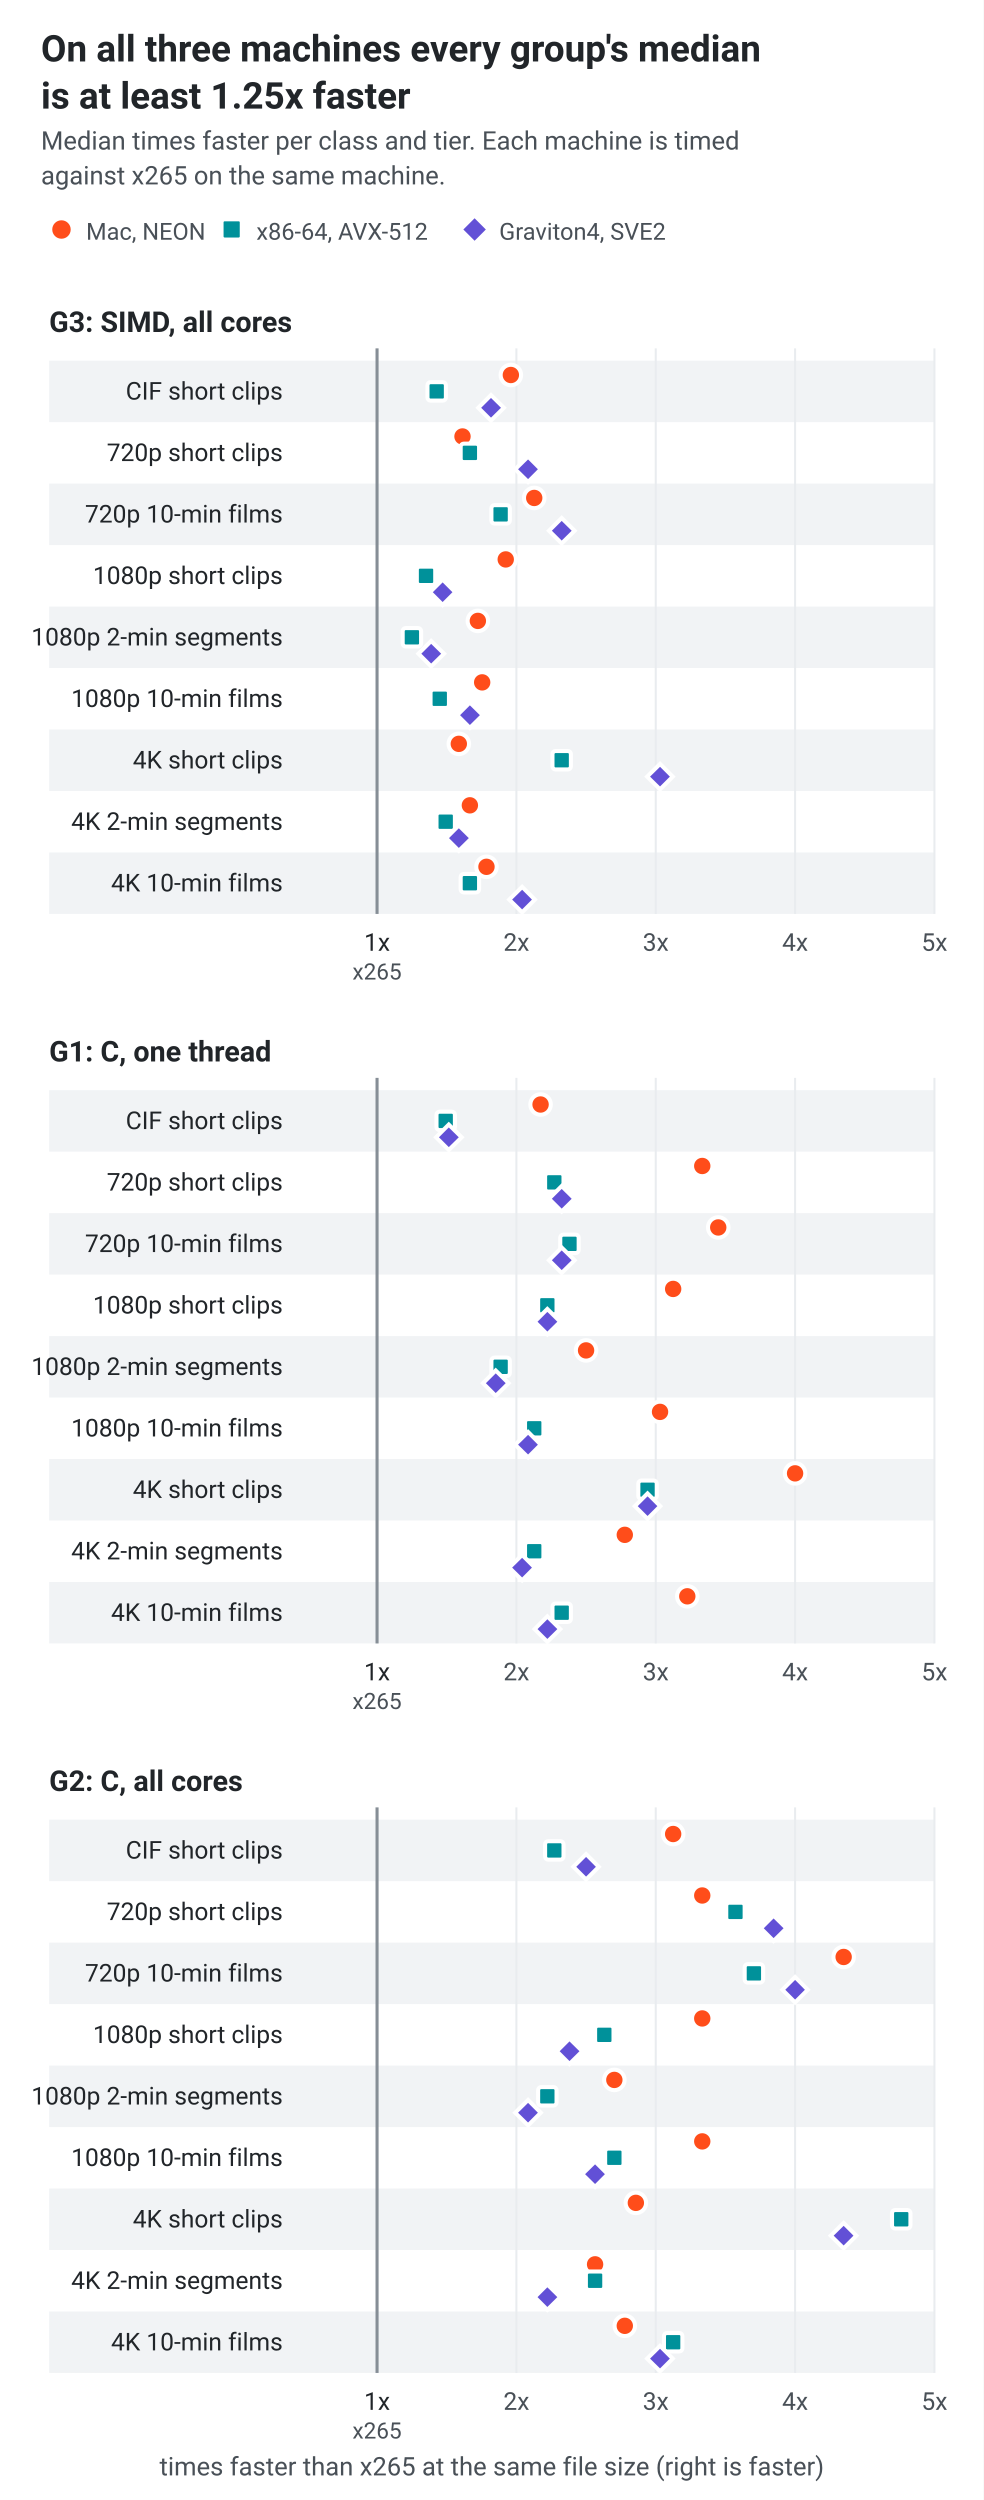
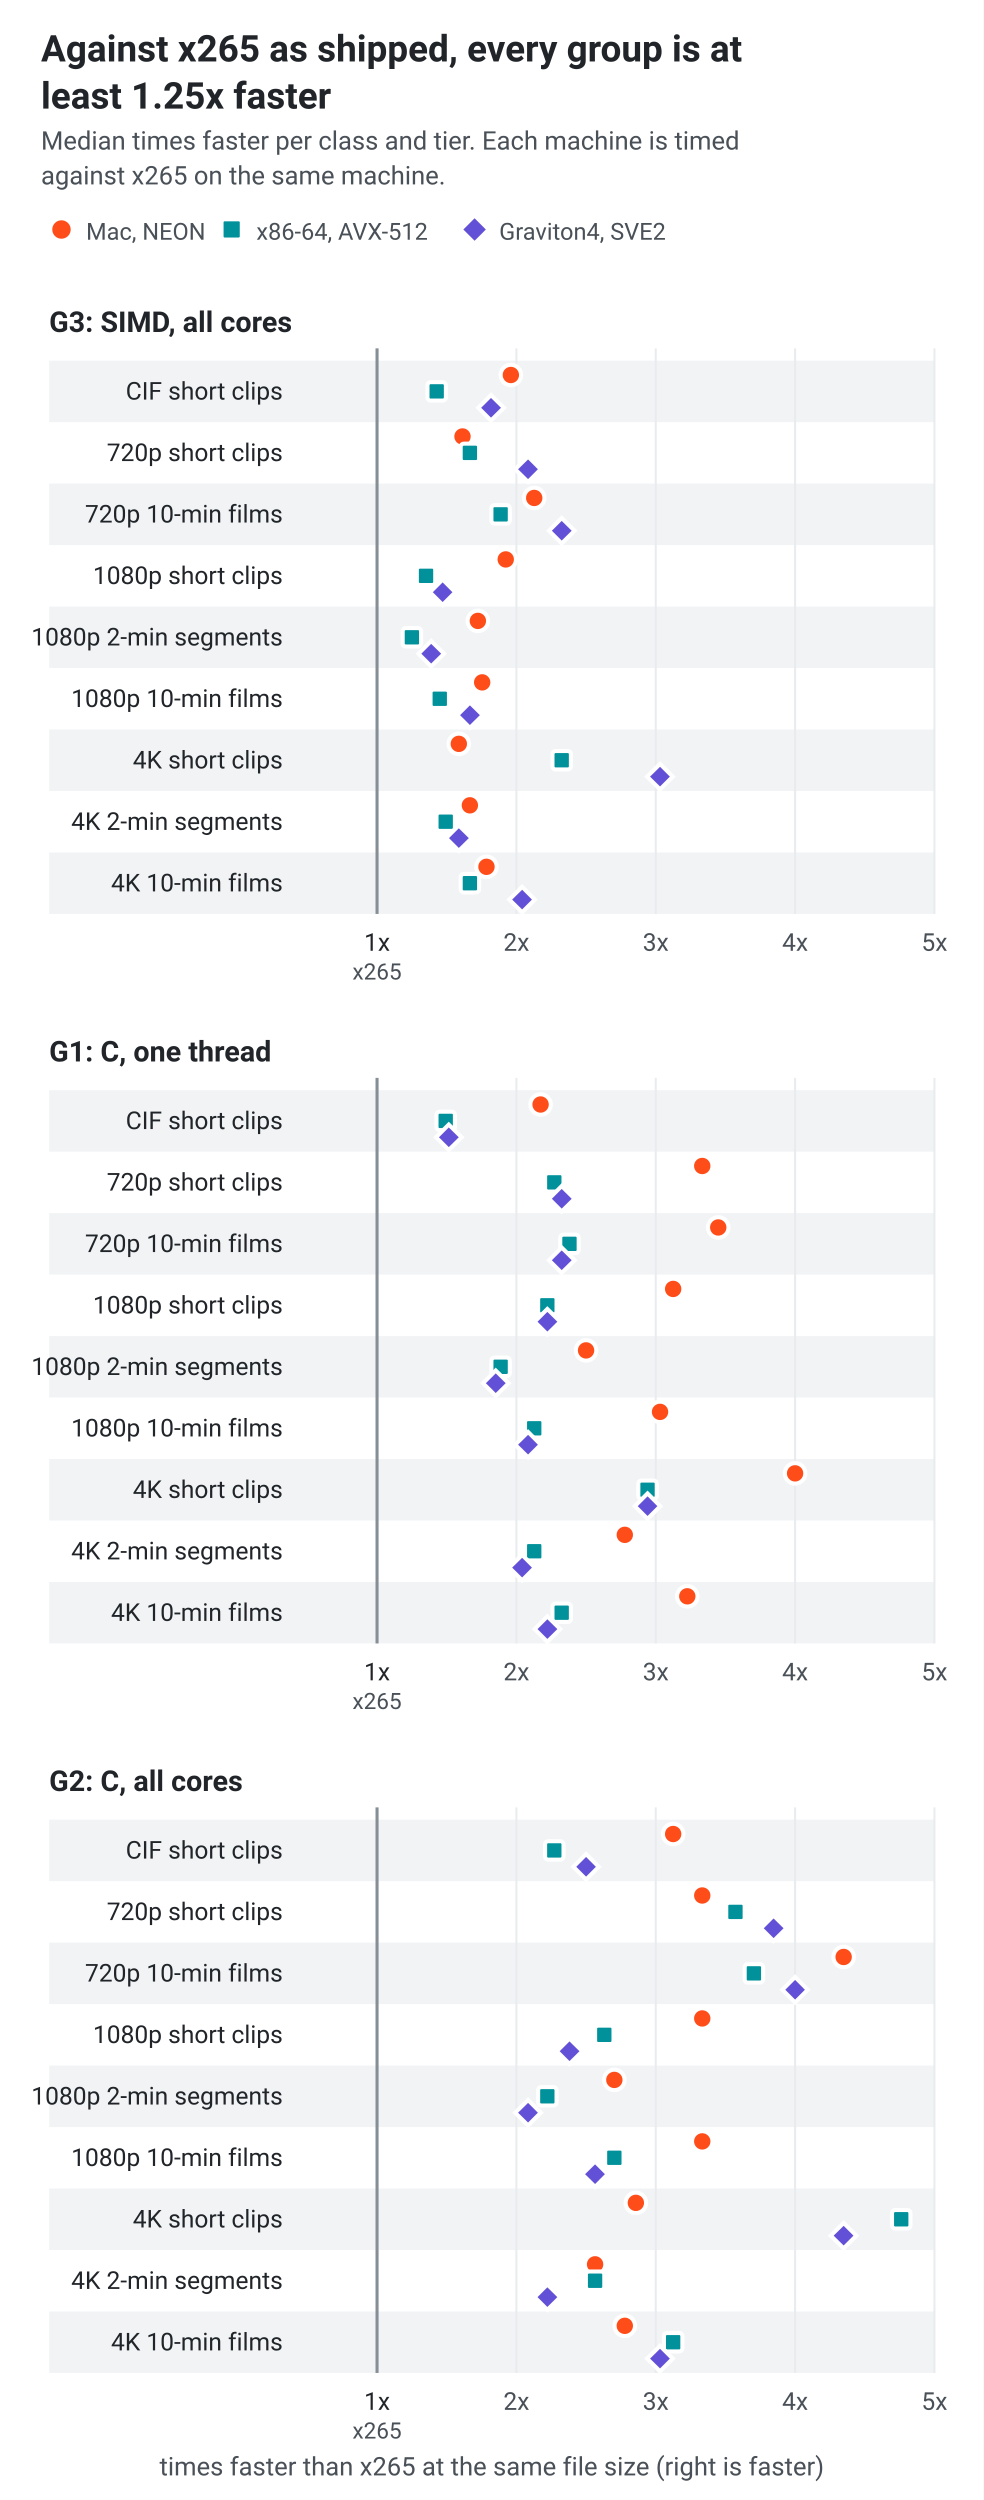
<svg xmlns="http://www.w3.org/2000/svg" width="480" height="1220" viewBox="0 0 480 1220" role="img">
  <style>
.bg{fill:#ffffff}.t1{fill:#212529}.t2{fill:#495057}.grid{stroke:#e9ecef}
.base{stroke:#868e96}.ring{stroke:#ffffff}.med{stroke:#212529}.band{fill:#f1f3f5}
.s1{fill:#ff4d1a}.s2{fill:#00919a}.s3{fill:#6250d6}.sx{fill:#868e96}
.l1{stroke:#ff4d1a}.l2{stroke:#00919a}.l3{stroke:#6250d6}.lx{stroke:#868e96}.span{stroke:#dee2e6}
.note{fill:#b8330a}.wash{fill:#ffe8dc}
text{font-family:system-ui,-apple-system,"Segoe UI",Roboto,Helvetica,Arial,sans-serif}
@media (prefers-color-scheme:dark){
.bg{fill:#1b1c1e}.t1{fill:#e9ecee}.t2{fill:#b6bcc1}.grid{stroke:#2e3135}
.base{stroke:#8f959a}.ring{stroke:#1b1c1e}.med{stroke:#e9ecee}.band{fill:#23262a}
.s1{fill:#ff4d1a}.s2{fill:#12a3ad}.s3{fill:#9085e9}.sx{fill:#8f959a}
.l1{stroke:#ff4d1a}.l2{stroke:#12a3ad}.l3{stroke:#9085e9}.lx{stroke:#8f959a}.span{stroke:#3a3e43}
.note{fill:#ff8a5c}.wash{fill:#45200f}}
</style>
  <rect width="100%" height="100%" class="bg" />
-   <text x="20" y="30" font-size="18" class="t1" font-weight="600">On all three machines every group's median</text>
-   <text x="20" y="53" font-size="18" class="t1" font-weight="600">is at least 1.25x faster</text>
+   <text x="20" y="30" font-size="18" class="t1" font-weight="600">Against x265 as shipped, every group is at</text>
+   <text x="20" y="53" font-size="18" class="t1" font-weight="600">least 1.25x faster</text>
  <text x="20" y="73" font-size="12.5" class="t2">Median times faster per class and tier. Each machine is timed</text>
  <text x="20" y="90" font-size="12.5" class="t2">against x265 on the same machine.</text>
  <g transform="translate(0 26)">
    <circle cx="30.0" cy="86.0" r="5.5" class="s1 ring" stroke-width="2" />
    <text x="42.0" y="91.0" font-size="11.5" class="t2" text-anchor="start">Mac, NEON</text>
    <rect x="108.1" y="81.0" width="9.9" height="9.9" rx="1.5" class="s2 ring" stroke-width="2" />
    <text x="125.1" y="91.0" font-size="11.5" class="t2" text-anchor="start">x86-64, AVX-512</text>
    <polygon points="231.6,79.1 238.5,86.0 231.6,92.9 224.7,86.0" class="s3 ring" stroke-width="2" />
    <text x="243.6" y="91.0" font-size="11.5" class="t2" text-anchor="start">Graviton4, SVE2</text>
    <rect x="24" y="150.0" width="432" height="30" class="band" />
    <text x="138.0" y="169.0" font-size="12" class="t1" text-anchor="end">CIF short clips</text>
    <text x="138.0" y="199.0" font-size="12" class="t1" text-anchor="end">720p short clips</text>
    <rect x="24" y="210.0" width="432" height="30" class="band" />
    <text x="138.0" y="229.0" font-size="12" class="t1" text-anchor="end">720p 10-min films</text>
    <text x="138.0" y="259.0" font-size="12" class="t1" text-anchor="end">1080p short clips</text>
    <rect x="24" y="270.0" width="432" height="30" class="band" />
    <text x="138.0" y="289.0" font-size="12" class="t1" text-anchor="end">1080p 2-min segments</text>
    <text x="138.0" y="319.0" font-size="12" class="t1" text-anchor="end">1080p 10-min films</text>
    <rect x="24" y="330.0" width="432" height="30" class="band" />
    <text x="138.0" y="349.0" font-size="12" class="t1" text-anchor="end">4K short clips</text>
    <text x="138.0" y="379.0" font-size="12" class="t1" text-anchor="end">4K 2-min segments</text>
    <rect x="24" y="390.0" width="432" height="30" class="band" />
    <text x="138.0" y="409.0" font-size="12" class="t1" text-anchor="end">4K 10-min films</text>
    <text x="24.0" y="136.0" font-size="14" class="t1" text-anchor="start" font-weight="600">G3: SIMD, all cores</text>
    <line x1="252.0" y1="144.0" x2="252.0" y2="420.0" class="grid" stroke-width="1" />
    <text x="252.0" y="438.0" font-size="12" class="t2" text-anchor="middle">2x</text>
    <line x1="320.0" y1="144.0" x2="320.0" y2="420.0" class="grid" stroke-width="1" />
    <text x="320.0" y="438.0" font-size="12" class="t2" text-anchor="middle">3x</text>
    <line x1="388.0" y1="144.0" x2="388.0" y2="420.0" class="grid" stroke-width="1" />
    <text x="388.0" y="438.0" font-size="12" class="t2" text-anchor="middle">4x</text>
    <line x1="456.0" y1="144.0" x2="456.0" y2="420.0" class="grid" stroke-width="1" />
    <text x="456.0" y="438.0" font-size="12" class="t2" text-anchor="middle">5x</text>
    <line x1="184.0" y1="144.0" x2="184.0" y2="420.0" class="base" stroke-width="1.5" />
    <text x="184.0" y="438.0" font-size="12" class="t1" text-anchor="middle">1x</text>
    <text x="184.0" y="452.0" font-size="11" class="t2" text-anchor="middle">x265</text>
    <circle cx="249.3" cy="157.0" r="5" class="s1 ring" stroke-width="2" />
    <rect x="208.6" y="160.5" width="9.0" height="9.0" rx="1.5" class="s2 ring" stroke-width="2" />
    <polygon points="239.6,166.8 245.9,173.0 239.6,179.2 233.4,173.0" class="s3 ring" stroke-width="2" />
    <circle cx="225.7" cy="187.0" r="5" class="s1 ring" stroke-width="2" />
    <rect x="224.8" y="190.5" width="9.0" height="9.0" rx="1.5" class="s2 ring" stroke-width="2" />
    <polygon points="257.7,196.8 263.9,203.0 257.7,209.2 251.4,203.0" class="s3 ring" stroke-width="2" />
    <circle cx="260.7" cy="217.0" r="5" class="s1 ring" stroke-width="2" />
    <rect x="239.8" y="220.5" width="9.0" height="9.0" rx="1.5" class="s2 ring" stroke-width="2" />
    <polygon points="274.1,226.8 280.4,233.0 274.1,239.2 267.9,233.0" class="s3 ring" stroke-width="2" />
    <circle cx="246.8" cy="247.0" r="5" class="s1 ring" stroke-width="2" />
    <rect x="203.4" y="250.5" width="9.0" height="9.0" rx="1.5" class="s2 ring" stroke-width="2" />
    <polygon points="216.0,256.8 222.2,263.0 216.0,269.2 209.8,263.0" class="s3 ring" stroke-width="2" />
    <circle cx="233.2" cy="277.0" r="5" class="s1 ring" stroke-width="2" />
    <rect x="196.5" y="280.5" width="9.0" height="9.0" rx="1.5" class="s2 ring" stroke-width="2" />
    <polygon points="210.4,286.8 216.7,293.0 210.4,299.2 204.2,293.0" class="s3 ring" stroke-width="2" />
    <circle cx="235.3" cy="307.0" r="5" class="s1 ring" stroke-width="2" />
    <rect x="210.1" y="310.5" width="9.0" height="9.0" rx="1.5" class="s2 ring" stroke-width="2" />
    <polygon points="229.3,316.8 235.6,323.0 229.3,329.2 223.1,323.0" class="s3 ring" stroke-width="2" />
    <circle cx="223.9" cy="337.0" r="5" class="s1 ring" stroke-width="2" />
    <rect x="269.6" y="340.5" width="9.0" height="9.0" rx="1.5" class="s2 ring" stroke-width="2" />
    <polygon points="322.1,346.8 328.3,353.0 322.1,359.2 315.8,353.0" class="s3 ring" stroke-width="2" />
    <circle cx="229.3" cy="367.0" r="5" class="s1 ring" stroke-width="2" />
    <rect x="213.0" y="370.5" width="9.0" height="9.0" rx="1.5" class="s2 ring" stroke-width="2" />
    <polygon points="223.9,376.8 230.2,383.0 223.9,389.2 217.7,383.0" class="s3 ring" stroke-width="2" />
    <circle cx="237.4" cy="397.0" r="5" class="s1 ring" stroke-width="2" />
    <rect x="224.8" y="400.5" width="9.0" height="9.0" rx="1.5" class="s2 ring" stroke-width="2" />
    <polygon points="254.8,406.8 261.0,413.0 254.8,419.2 248.5,413.0" class="s3 ring" stroke-width="2" />
    <rect x="24" y="506.0" width="432" height="30" class="band" />
    <text x="138.0" y="525.0" font-size="12" class="t1" text-anchor="end">CIF short clips</text>
    <text x="138.0" y="555.0" font-size="12" class="t1" text-anchor="end">720p short clips</text>
    <rect x="24" y="566.0" width="432" height="30" class="band" />
    <text x="138.0" y="585.0" font-size="12" class="t1" text-anchor="end">720p 10-min films</text>
    <text x="138.0" y="615.0" font-size="12" class="t1" text-anchor="end">1080p short clips</text>
    <rect x="24" y="626.0" width="432" height="30" class="band" />
    <text x="138.0" y="645.0" font-size="12" class="t1" text-anchor="end">1080p 2-min segments</text>
    <text x="138.0" y="675.0" font-size="12" class="t1" text-anchor="end">1080p 10-min films</text>
    <rect x="24" y="686.0" width="432" height="30" class="band" />
    <text x="138.0" y="705.0" font-size="12" class="t1" text-anchor="end">4K short clips</text>
    <text x="138.0" y="735.0" font-size="12" class="t1" text-anchor="end">4K 2-min segments</text>
    <rect x="24" y="746.0" width="432" height="30" class="band" />
    <text x="138.0" y="765.0" font-size="12" class="t1" text-anchor="end">4K 10-min films</text>
    <text x="24.0" y="492.0" font-size="14" class="t1" text-anchor="start" font-weight="600">G1: C, one thread</text>
    <line x1="252.0" y1="500.0" x2="252.0" y2="776.0" class="grid" stroke-width="1" />
    <text x="252.0" y="794.0" font-size="12" class="t2" text-anchor="middle">2x</text>
    <line x1="320.0" y1="500.0" x2="320.0" y2="776.0" class="grid" stroke-width="1" />
    <text x="320.0" y="794.0" font-size="12" class="t2" text-anchor="middle">3x</text>
    <line x1="388.0" y1="500.0" x2="388.0" y2="776.0" class="grid" stroke-width="1" />
    <text x="388.0" y="794.0" font-size="12" class="t2" text-anchor="middle">4x</text>
    <line x1="456.0" y1="500.0" x2="456.0" y2="776.0" class="grid" stroke-width="1" />
    <text x="456.0" y="794.0" font-size="12" class="t2" text-anchor="middle">5x</text>
    <line x1="184.0" y1="500.0" x2="184.0" y2="776.0" class="base" stroke-width="1.5" />
    <text x="184.0" y="794.0" font-size="12" class="t1" text-anchor="middle">1x</text>
    <text x="184.0" y="808.0" font-size="11" class="t2" text-anchor="middle">x265</text>
    <circle cx="263.8" cy="513.0" r="5" class="s1 ring" stroke-width="2" />
    <rect x="213.0" y="516.5" width="9.0" height="9.0" rx="1.5" class="s2 ring" stroke-width="2" />
    <polygon points="219.0,522.8 225.3,529.0 219.0,535.2 212.8,529.0" class="s3 ring" stroke-width="2" />
    <circle cx="342.7" cy="543.0" r="5" class="s1 ring" stroke-width="2" />
    <rect x="266.0" y="546.5" width="9.0" height="9.0" rx="1.5" class="s2 ring" stroke-width="2" />
    <polygon points="274.1,552.8 280.4,559.0 274.1,565.2 267.9,559.0" class="s3 ring" stroke-width="2" />
    <circle cx="350.5" cy="573.0" r="5" class="s1 ring" stroke-width="2" />
    <rect x="273.4" y="576.5" width="9.0" height="9.0" rx="1.5" class="s2 ring" stroke-width="2" />
    <polygon points="274.1,582.8 280.4,589.0 274.1,595.2 267.9,589.0" class="s3 ring" stroke-width="2" />
    <circle cx="328.5" cy="603.0" r="5" class="s1 ring" stroke-width="2" />
    <rect x="262.6" y="606.5" width="9.0" height="9.0" rx="1.5" class="s2 ring" stroke-width="2" />
    <polygon points="267.1,612.8 273.4,619.0 267.1,625.2 260.9,619.0" class="s3 ring" stroke-width="2" />
    <circle cx="286.0" cy="633.0" r="5" class="s1 ring" stroke-width="2" />
    <rect x="239.8" y="636.5" width="9.0" height="9.0" rx="1.5" class="s2 ring" stroke-width="2" />
    <polygon points="241.9,642.8 248.2,649.0 241.9,655.2 235.7,649.0" class="s3 ring" stroke-width="2" />
    <circle cx="322.1" cy="663.0" r="5" class="s1 ring" stroke-width="2" />
    <rect x="256.2" y="666.5" width="9.0" height="9.0" rx="1.5" class="s2 ring" stroke-width="2" />
    <polygon points="257.7,672.8 263.9,679.0 257.7,685.2 251.4,679.0" class="s3 ring" stroke-width="2" />
    <circle cx="388.0" cy="693.0" r="5" class="s1 ring" stroke-width="2" />
    <rect x="311.5" y="696.5" width="9.0" height="9.0" rx="1.5" class="s2 ring" stroke-width="2" />
    <polygon points="316.0,702.8 322.2,709.0 316.0,715.2 309.8,709.0" class="s3 ring" stroke-width="2" />
    <circle cx="304.9" cy="723.0" r="5" class="s1 ring" stroke-width="2" />
    <rect x="256.2" y="726.5" width="9.0" height="9.0" rx="1.5" class="s2 ring" stroke-width="2" />
    <polygon points="254.8,732.8 261.0,739.0 254.8,745.2 248.5,739.0" class="s3 ring" stroke-width="2" />
    <circle cx="335.4" cy="753.0" r="5" class="s1 ring" stroke-width="2" />
    <rect x="269.6" y="756.5" width="9.0" height="9.0" rx="1.5" class="s2 ring" stroke-width="2" />
    <polygon points="267.1,762.8 273.4,769.0 267.1,775.2 260.9,769.0" class="s3 ring" stroke-width="2" />
    <rect x="24" y="862.0" width="432" height="30" class="band" />
    <text x="138.0" y="881.0" font-size="12" class="t1" text-anchor="end">CIF short clips</text>
    <text x="138.0" y="911.0" font-size="12" class="t1" text-anchor="end">720p short clips</text>
    <rect x="24" y="922.0" width="432" height="30" class="band" />
    <text x="138.0" y="941.0" font-size="12" class="t1" text-anchor="end">720p 10-min films</text>
    <text x="138.0" y="971.0" font-size="12" class="t1" text-anchor="end">1080p short clips</text>
    <rect x="24" y="982.0" width="432" height="30" class="band" />
    <text x="138.0" y="1001.0" font-size="12" class="t1" text-anchor="end">1080p 2-min segments</text>
    <text x="138.0" y="1031.0" font-size="12" class="t1" text-anchor="end">1080p 10-min films</text>
    <rect x="24" y="1042.0" width="432" height="30" class="band" />
    <text x="138.0" y="1061.0" font-size="12" class="t1" text-anchor="end">4K short clips</text>
    <text x="138.0" y="1091.0" font-size="12" class="t1" text-anchor="end">4K 2-min segments</text>
    <rect x="24" y="1102.0" width="432" height="30" class="band" />
    <text x="138.0" y="1121.0" font-size="12" class="t1" text-anchor="end">4K 10-min films</text>
    <text x="24.0" y="848.0" font-size="14" class="t1" text-anchor="start" font-weight="600">G2: C, all cores</text>
    <line x1="252.0" y1="856.0" x2="252.0" y2="1132.0" class="grid" stroke-width="1" />
    <text x="252.0" y="1150.0" font-size="12" class="t2" text-anchor="middle">2x</text>
    <line x1="320.0" y1="856.0" x2="320.0" y2="1132.0" class="grid" stroke-width="1" />
    <text x="320.0" y="1150.0" font-size="12" class="t2" text-anchor="middle">3x</text>
    <line x1="388.0" y1="856.0" x2="388.0" y2="1132.0" class="grid" stroke-width="1" />
    <text x="388.0" y="1150.0" font-size="12" class="t2" text-anchor="middle">4x</text>
    <line x1="456.0" y1="856.0" x2="456.0" y2="1132.0" class="grid" stroke-width="1" />
    <text x="456.0" y="1150.0" font-size="12" class="t2" text-anchor="middle">5x</text>
    <line x1="184.0" y1="856.0" x2="184.0" y2="1132.0" class="base" stroke-width="1.5" />
    <text x="184.0" y="1150.0" font-size="12" class="t1" text-anchor="middle">1x</text>
    <text x="184.0" y="1164.0" font-size="11" class="t2" text-anchor="middle">x265</text>
    <circle cx="328.5" cy="869.0" r="5" class="s1 ring" stroke-width="2" />
    <rect x="266.0" y="872.5" width="9.0" height="9.0" rx="1.5" class="s2 ring" stroke-width="2" />
    <polygon points="286.0,878.8 292.2,885.0 286.0,891.2 279.8,885.0" class="s3 ring" stroke-width="2" />
    <circle cx="342.7" cy="899.0" r="5" class="s1 ring" stroke-width="2" />
    <rect x="354.4" y="902.5" width="9.0" height="9.0" rx="1.5" class="s2 ring" stroke-width="2" />
    <polygon points="377.5,908.8 383.8,915.0 377.5,921.2 371.3,915.0" class="s3 ring" stroke-width="2" />
    <circle cx="411.7" cy="929.0" r="5" class="s1 ring" stroke-width="2" />
    <rect x="363.4" y="932.5" width="9.0" height="9.0" rx="1.5" class="s2 ring" stroke-width="2" />
    <polygon points="388.0,938.8 394.2,945.0 388.0,951.2 381.8,945.0" class="s3 ring" stroke-width="2" />
    <circle cx="342.7" cy="959.0" r="5" class="s1 ring" stroke-width="2" />
    <rect x="290.4" y="962.5" width="9.0" height="9.0" rx="1.5" class="s2 ring" stroke-width="2" />
    <polygon points="277.9,968.8 284.2,975.0 277.9,981.2 271.7,975.0" class="s3 ring" stroke-width="2" />
    <circle cx="299.8" cy="989.0" r="5" class="s1 ring" stroke-width="2" />
    <rect x="262.6" y="992.5" width="9.0" height="9.0" rx="1.5" class="s2 ring" stroke-width="2" />
    <polygon points="257.7,998.8 263.9,1005.0 257.7,1011.2 251.4,1005.0" class="s3 ring" stroke-width="2" />
    <circle cx="342.7" cy="1019.0" r="5" class="s1 ring" stroke-width="2" />
    <rect x="295.3" y="1022.5" width="9.0" height="9.0" rx="1.5" class="s2 ring" stroke-width="2" />
    <polygon points="290.4,1028.8 296.6,1035.0 290.4,1041.2 284.1,1035.0" class="s3 ring" stroke-width="2" />
    <circle cx="310.3" cy="1049.0" r="5" class="s1 ring" stroke-width="2" />
    <rect x="435.3" y="1052.5" width="9.0" height="9.0" rx="1.5" class="s2 ring" stroke-width="2" />
    <polygon points="411.7,1058.8 417.9,1065.0 411.7,1071.2 405.4,1065.0" class="s3 ring" stroke-width="2" />
    <circle cx="290.4" cy="1079.0" r="5" class="s1 ring" stroke-width="2" />
    <rect x="285.9" y="1082.5" width="9.0" height="9.0" rx="1.5" class="s2 ring" stroke-width="2" />
    <polygon points="267.1,1088.8 273.4,1095.0 267.1,1101.2 260.9,1095.0" class="s3 ring" stroke-width="2" />
    <circle cx="304.9" cy="1109.0" r="5" class="s1 ring" stroke-width="2" />
    <rect x="324.0" y="1112.5" width="9.0" height="9.0" rx="1.5" class="s2 ring" stroke-width="2" />
    <polygon points="322.1,1118.8 328.3,1125.0 322.1,1131.2 315.8,1125.0" class="s3 ring" stroke-width="2" />
    <text x="240.0" y="1182.0" font-size="12.5" class="t2" text-anchor="middle">times faster than x265 at the same file size (right is faster)</text>
  </g>
</svg>
